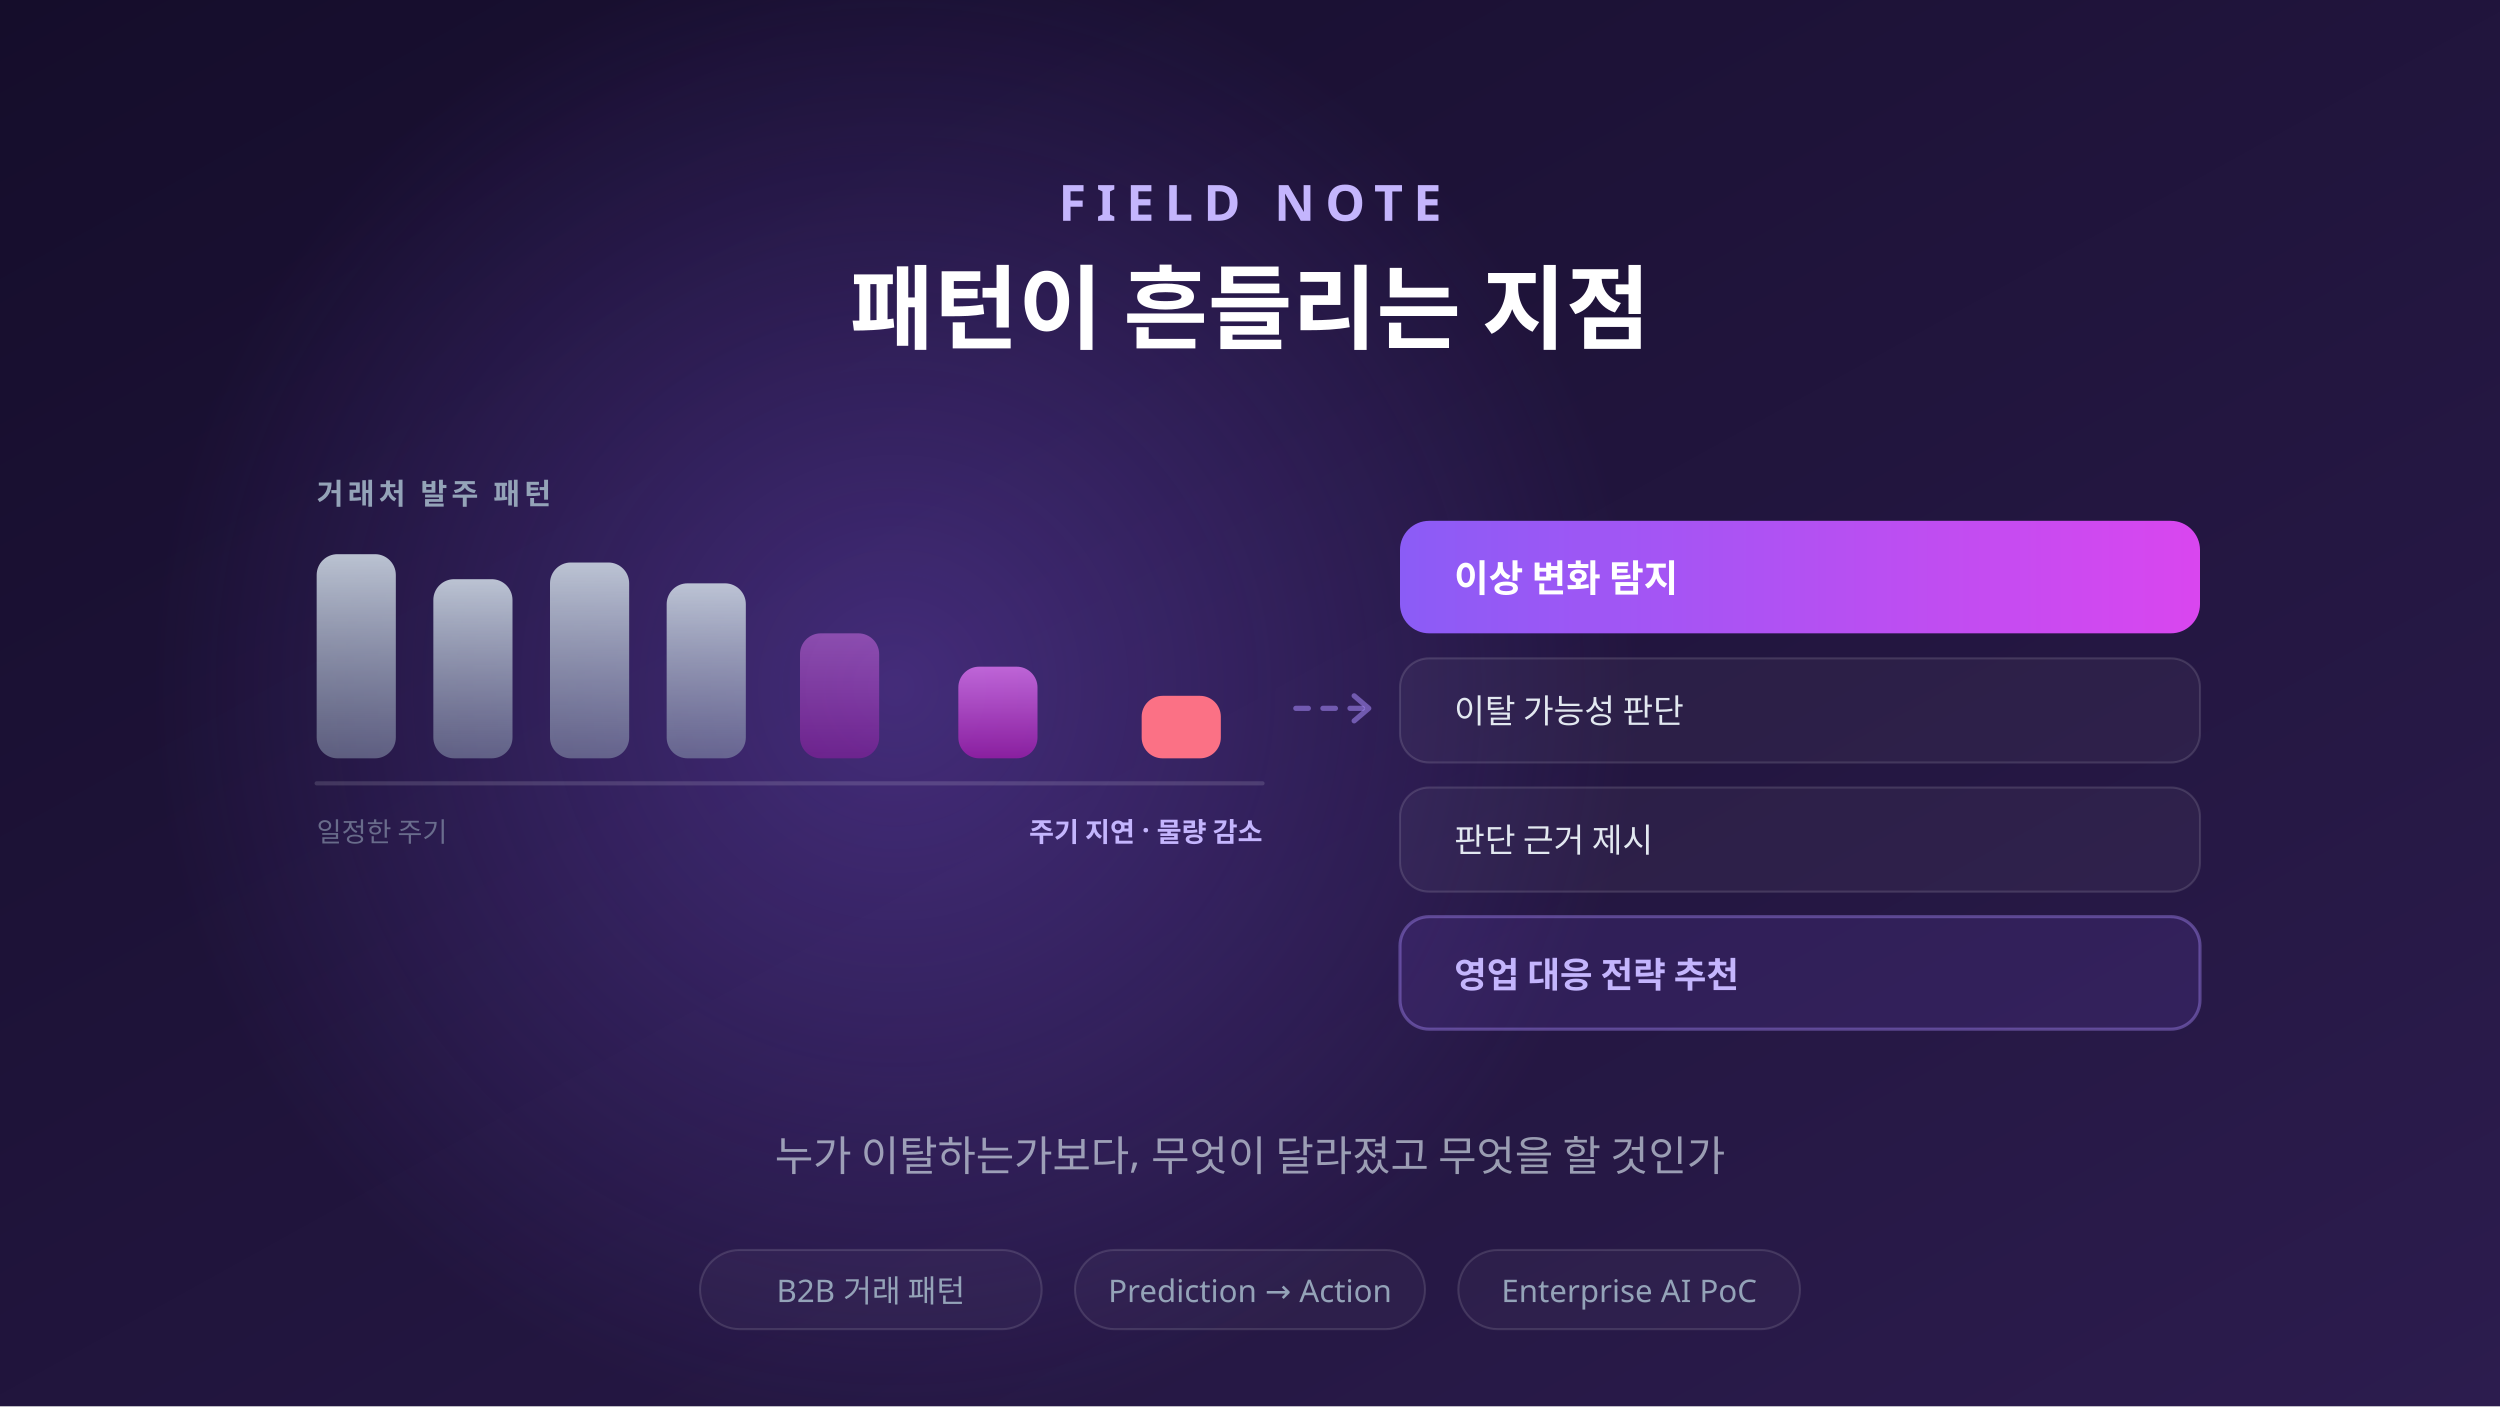
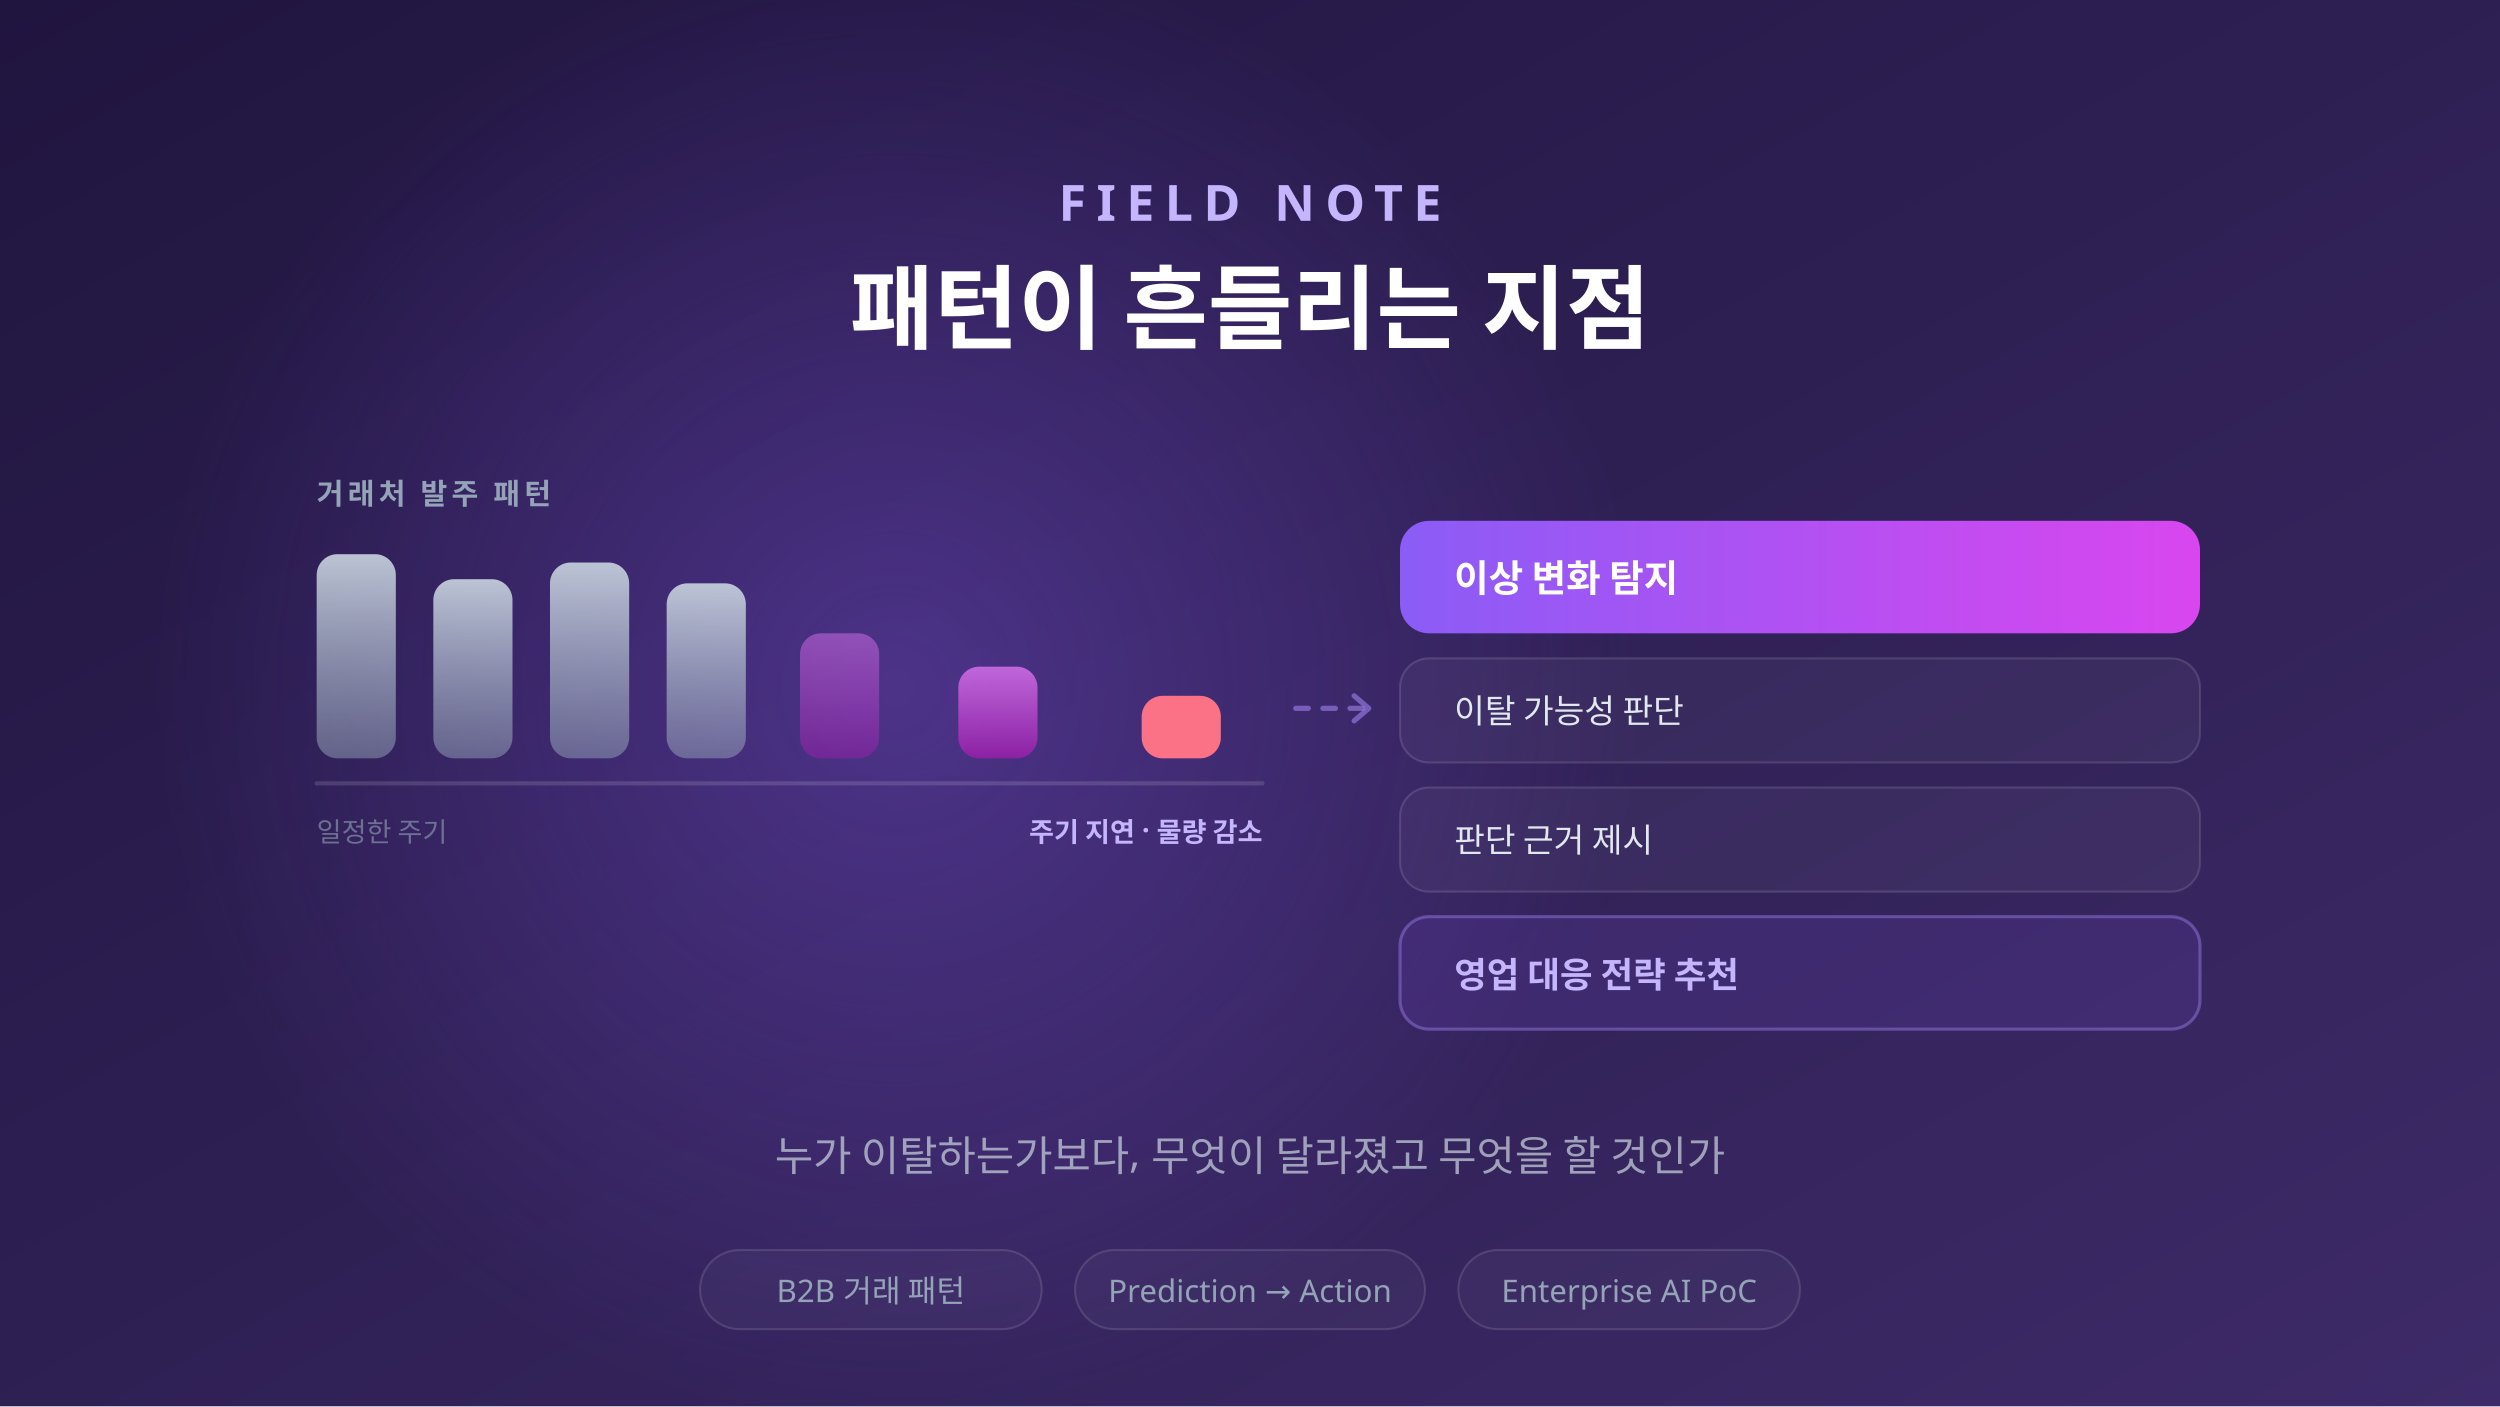
<svg xmlns="http://www.w3.org/2000/svg" viewBox="0 0 1200 675" role="img" aria-label="B2B 거래처의 반복 발주 패턴이 흔들리는 지점을 신호로 잡아, 이탈 판단과 근거, 영업 대응까지 잇는 흐름">
  <defs>
    <linearGradient id="bg" x1="0" y1="0" x2="1" y2="1">
-       <stop offset="0" stop-color="#150d2b" />
-       <stop offset="1" stop-color="#2c1c4e" />
+       <stop offset="0" stop-color="#20153f" />
+       <stop offset="1" stop-color="#3d2a68" />
    </linearGradient>
    <linearGradient id="brand" x1="0" y1="0" x2="1" y2="0">
      <stop offset="0" stop-color="#8b5cf6" />
      <stop offset="1" stop-color="#d946ef" />
    </linearGradient>
    <linearGradient id="steady" x1="0" y1="0" x2="0" y2="1">
      <stop offset="0" stop-color="#cbd5e1" stop-opacity="0.9" />
      <stop offset="1" stop-color="#94a3b8" stop-opacity="0.5" />
    </linearGradient>
    <linearGradient id="warn" x1="0" y1="0" x2="0" y2="1">
      <stop offset="0" stop-color="#e879f9" />
      <stop offset="1" stop-color="#a21caf" />
    </linearGradient>
    <radialGradient id="glow" cx="50%" cy="50%" r="50%">
      <stop offset="0" stop-color="#8b5cf6" stop-opacity="0.34" />
      <stop offset="1" stop-color="#8b5cf6" stop-opacity="0" />
    </radialGradient>
  </defs>
  <rect width="1200" height="675" fill="url(#bg)" />
  <circle cx="430" cy="330" r="360" fill="url(#glow)" />
  <text x="600" y="106" text-anchor="middle" font-family="Pretendard,'Pretendard Variable','Malgun Gothic','Apple SD Gothic Neo','Noto Sans KR',sans-serif" font-size="24" font-weight="600" fill="#c4b5fd" letter-spacing="5">FIELD NOTE</text>
  <text x="600" y="164" text-anchor="middle" font-family="Pretendard,'Pretendard Variable','Malgun Gothic','Apple SD Gothic Neo','Noto Sans KR',sans-serif" font-size="44" font-weight="700" fill="#ffffff">패턴이 흔들리는 지점</text>
  <text x="152" y="242" font-family="Pretendard,'Pretendard Variable','Malgun Gothic','Apple SD Gothic Neo','Noto Sans KR',sans-serif" font-size="14" font-weight="600" fill="#94a3b8" letter-spacing="2">거래처 발주 패턴</text>
  <g>
    <rect x="152" y="266" width="38" height="98" rx="10" fill="url(#steady)" />
    <rect x="208" y="278" width="38" height="86" rx="10" fill="url(#steady)" />
    <rect x="264" y="270" width="38" height="94" rx="10" fill="url(#steady)" />
    <rect x="320" y="280" width="38" height="84" rx="10" fill="url(#steady)" />
    <rect x="384" y="304" width="38" height="60" rx="10" fill="url(#warn)" opacity="0.45" />
    <rect x="460" y="320" width="38" height="44" rx="10" fill="url(#warn)" opacity="0.75" />
    <rect x="548" y="334" width="38" height="30" rx="10" fill="#fb7185" />
    <line x1="152" y1="376" x2="606" y2="376" stroke="#ffffff22" stroke-width="2" stroke-linecap="round" />
    <text x="152" y="404" font-family="Pretendard,'Pretendard Variable','Malgun Gothic','Apple SD Gothic Neo','Noto Sans KR',sans-serif" font-size="13" fill="#94a3b899">일정한 주기</text>
    <text x="606" y="404" text-anchor="end" font-family="Pretendard,'Pretendard Variable','Malgun Gothic','Apple SD Gothic Neo','Noto Sans KR',sans-serif" font-size="13" font-weight="600" fill="#c4b5fd">주기 지연 · 물량 감소</text>
  </g>
  <g font-family="Pretendard,'Pretendard Variable','Malgun Gothic','Apple SD Gothic Neo','Noto Sans KR',sans-serif">
    <rect x="672" y="250" width="384" height="54" rx="14" fill="url(#brand)" />
    <text x="698" y="284" font-size="18" font-weight="700" fill="#ffffff">이상 변화 탐지</text>
    <rect x="672" y="316" width="384" height="50" rx="14" fill="#ffffff0a" stroke="#ffffff20" />
    <text x="698" y="347" font-size="16" font-weight="500" fill="#e2e8f0">이탈 가능성 판단</text>
    <rect x="672" y="378" width="384" height="50" rx="14" fill="#ffffff0a" stroke="#ffffff20" />
    <text x="698" y="409" font-size="16" font-weight="500" fill="#e2e8f0">판단 근거 제시</text>
    <rect x="672" y="440" width="384" height="54" rx="14" fill="#8b5cf620" stroke="#a78bfa66" stroke-width="1.5" />
    <text x="698" y="474" font-size="17" font-weight="700" fill="#c4b5fd">영업 대응 전략 추천</text>
  </g>
  <path d="M622 340 L656 340" stroke="#a78bfa" stroke-width="2.5" stroke-dasharray="6 7" opacity="0.55" stroke-linecap="round" />
  <path d="M650 334 L657 340 L650 346" fill="none" stroke="#a78bfa" stroke-width="2.5" stroke-linecap="round" stroke-linejoin="round" opacity="0.55" />
  <text x="600" y="562" text-anchor="middle" font-family="Pretendard,'Pretendard Variable','Malgun Gothic','Apple SD Gothic Neo','Noto Sans KR',sans-serif" font-size="20" fill="#cbd5e1b3">누가 이탈하는가보다, 무엇이 달라졌고 무엇을 할 것인가</text>
  <g font-family="Pretendard,'Pretendard Variable','Malgun Gothic','Apple SD Gothic Neo','Noto Sans KR',sans-serif" font-size="15" fill="#94a3b8">
    <rect x="336" y="600" width="164" height="38" rx="19" fill="#ffffff08" stroke="#ffffff1f" />
    <text x="418" y="625" text-anchor="middle">B2B 거래 패턴</text>
    <rect x="516" y="600" width="168" height="38" rx="19" fill="#ffffff08" stroke="#ffffff1f" />
    <text x="600" y="625" text-anchor="middle">Prediction → Action</text>
    <rect x="700" y="600" width="164" height="38" rx="19" fill="#ffffff08" stroke="#ffffff1f" />
    <text x="782" y="625" text-anchor="middle">Enterprise AI PoC</text>
  </g>
</svg>
